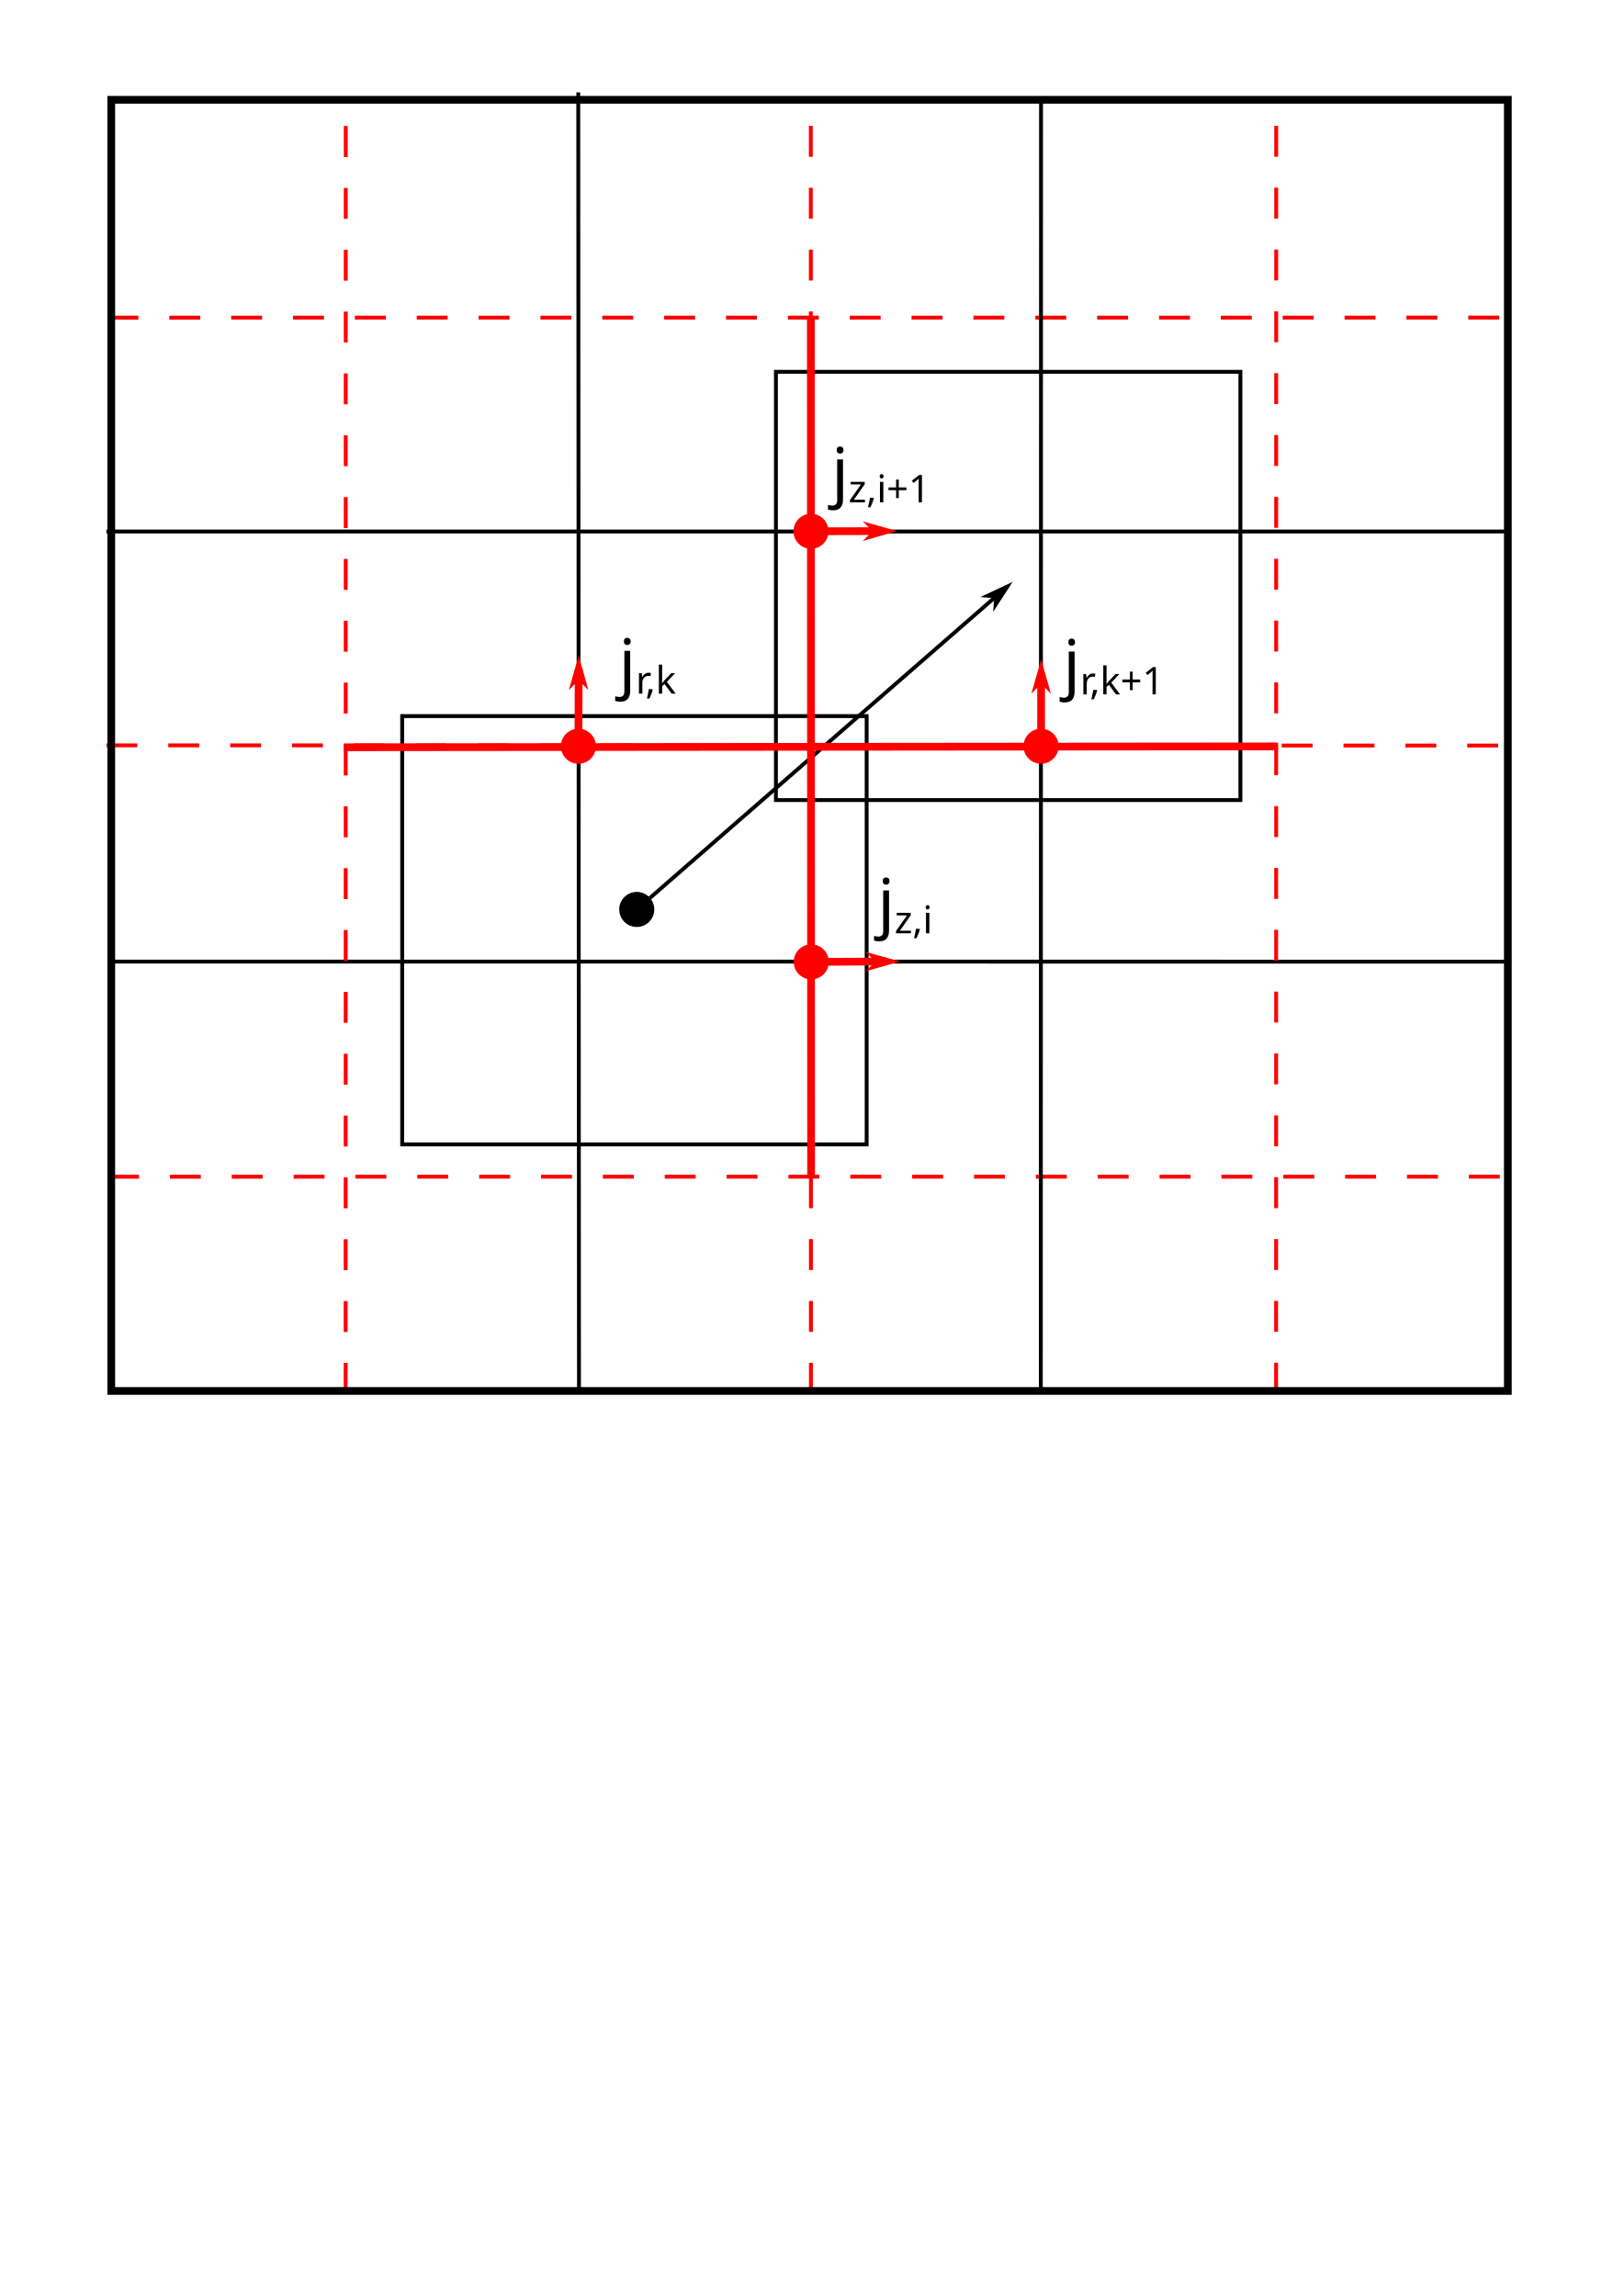
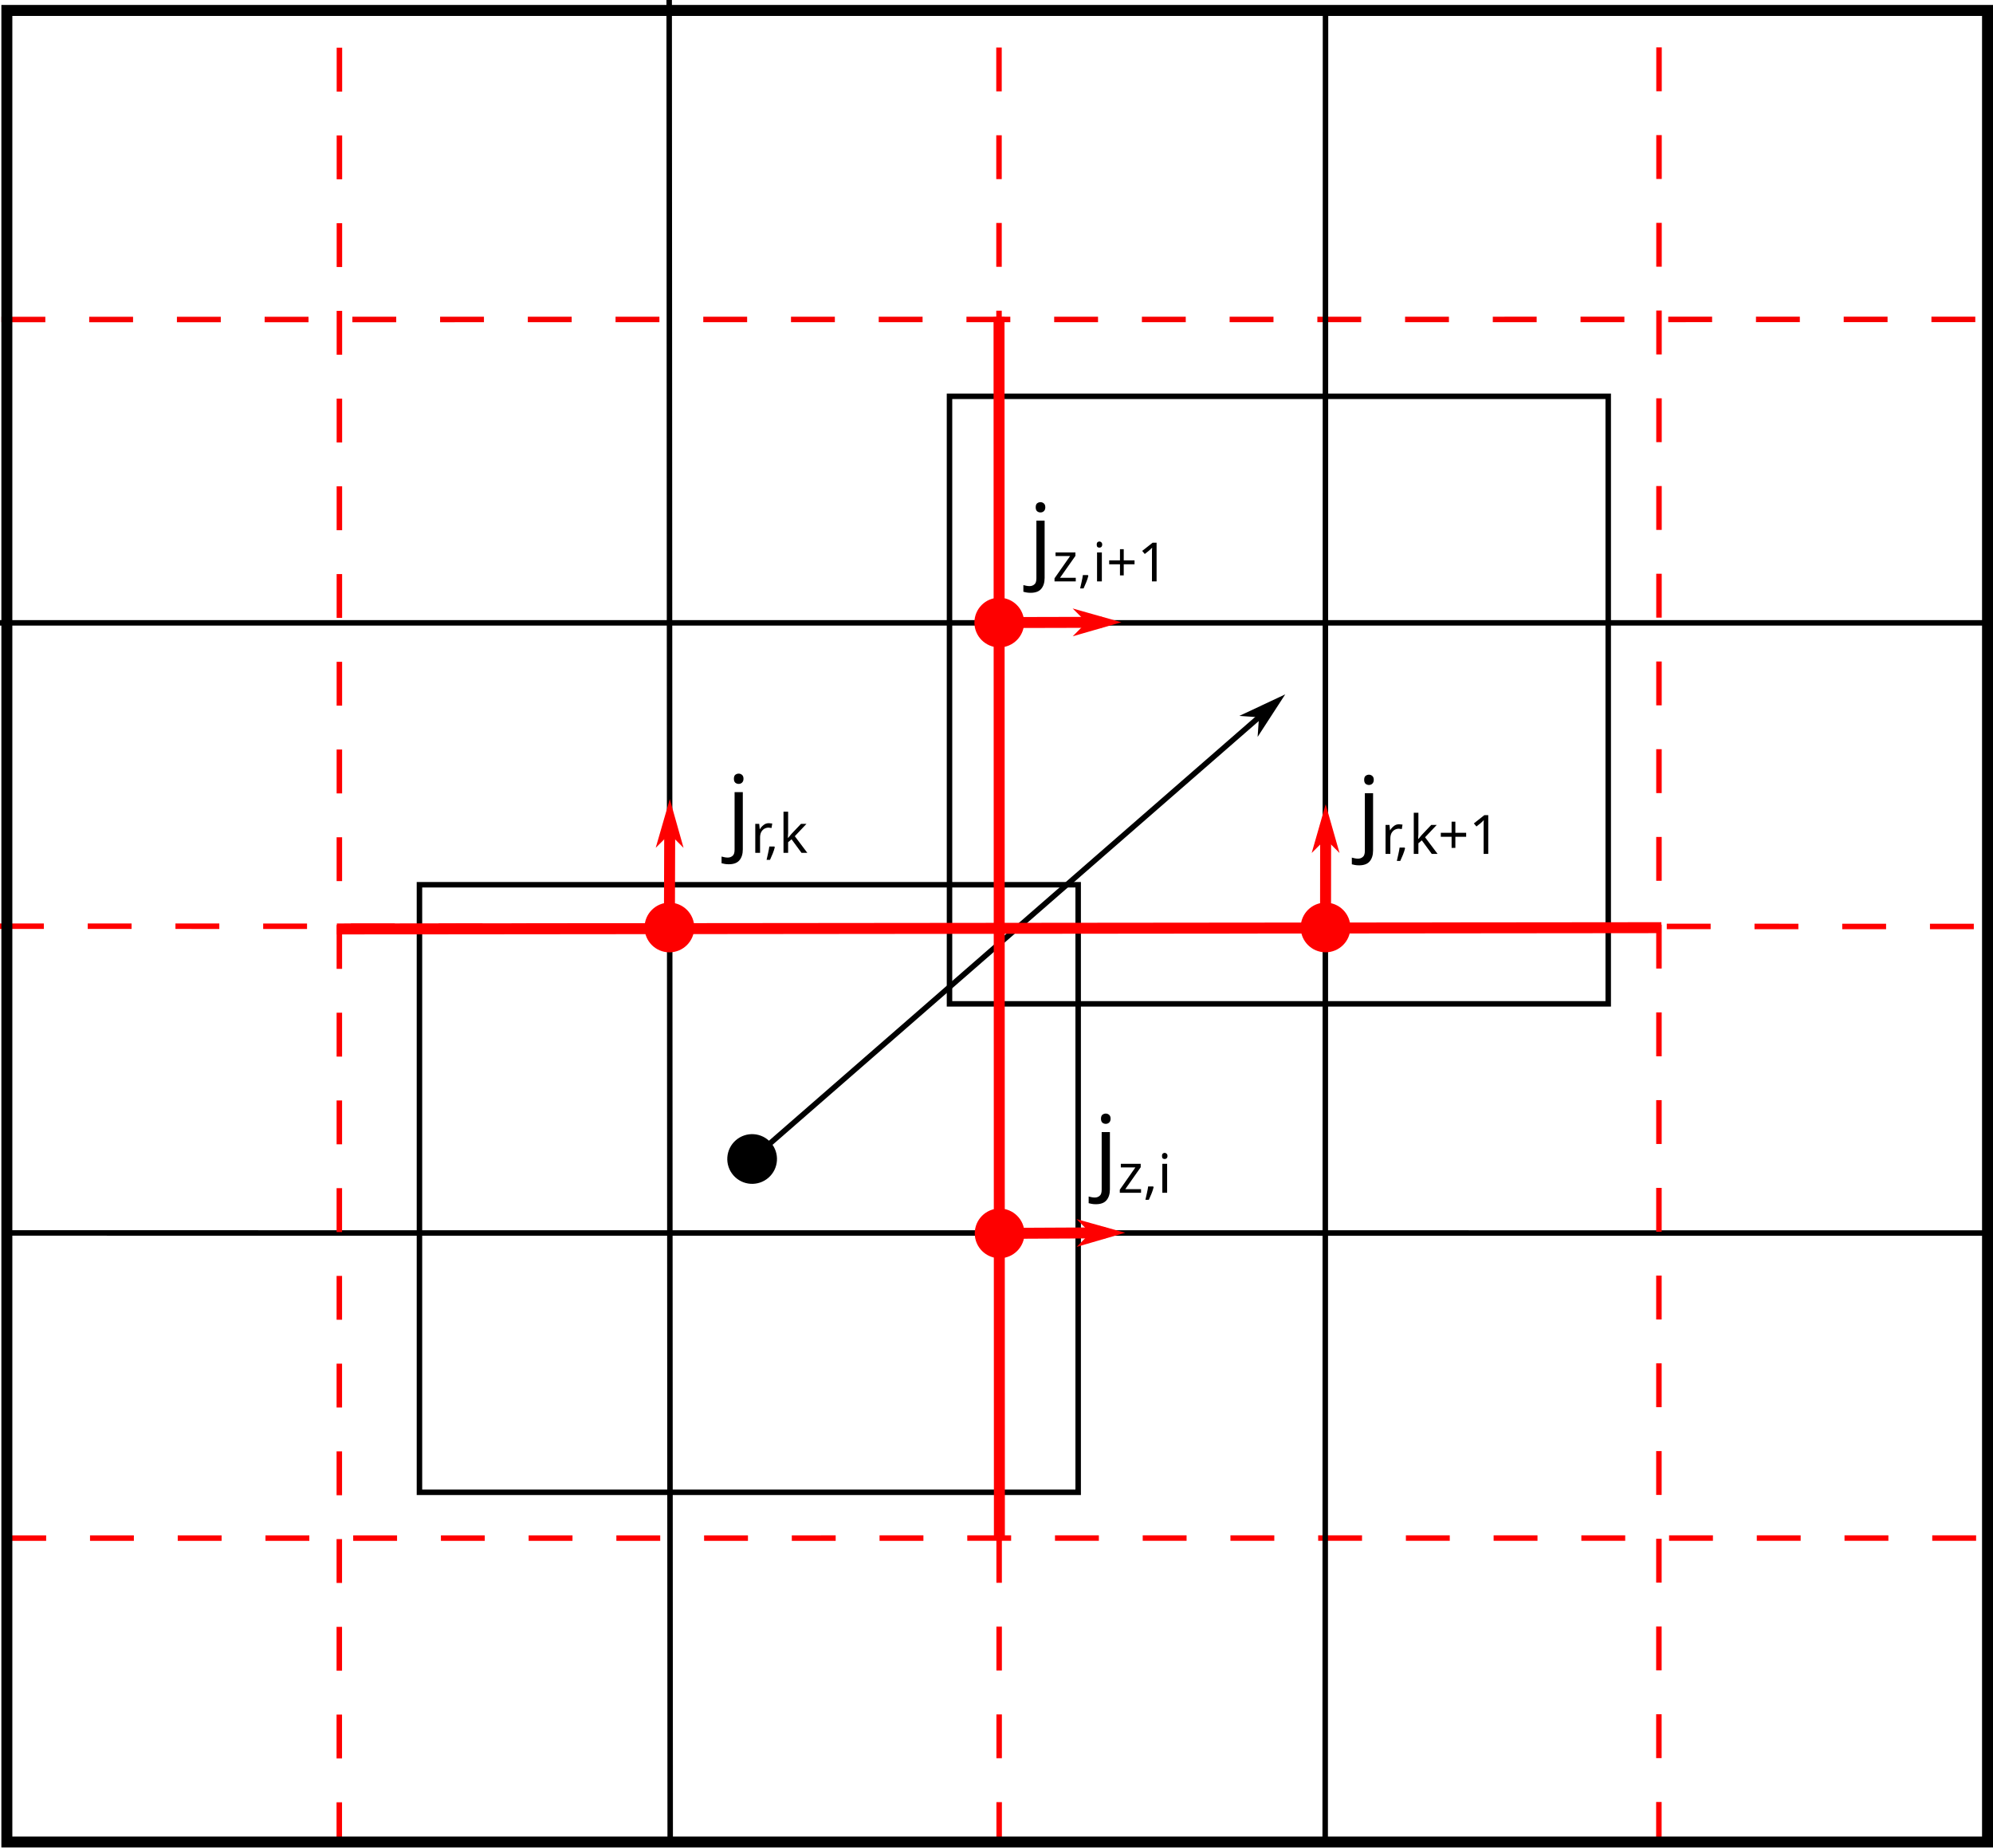
- <svg xmlns="http://www.w3.org/2000/svg" width="210mm" height="297mm" viewBox="0 0 210 297" version="1.1" id="svg8">
+ <svg xmlns="http://www.w3.org/2000/svg" width="181.749mm" height="168.47mm" viewBox="0 0 181.749 168.47" version="1.1" id="svg8">
  <defs id="defs2">
-     <marker orient="auto" refY="0.0" refX="0.0" id="marker8836" style="overflow:visible;">
-       <path id="path8834" d="M 0.0,0.0 L 5.0,-5.0 L -12.5,0.0 L 5.0,5.0 L 0.0,0.0 z " style="fill-rule:evenodd;stroke:#fe0000;stroke-width:1pt;stroke-opacity:1;fill:#fe0000;fill-opacity:1" transform="scale(0.2) rotate(180) translate(6,0)" />
+     <marker orient="auto" refY="0" refX="0" id="marker8836" style="overflow:visible">
+       <path id="path8834" d="M 0,0 5,-5 -12.5,0 5,5 Z" style="fill:#fe0000;fill-opacity:1;fill-rule:evenodd;stroke:#fe0000;stroke-width:1pt;stroke-opacity:1" transform="matrix(-0.2,0,0,-0.2,-1.2,0)" />
    </marker>
-     <marker orient="auto" refY="0.0" refX="0.0" id="marker8712" style="overflow:visible;">
-       <path id="path8710" d="M 0.0,0.0 L 5.0,-5.0 L -12.5,0.0 L 5.0,5.0 L 0.0,0.0 z " style="fill-rule:evenodd;stroke:#fe0000;stroke-width:1pt;stroke-opacity:1;fill:#fe0000;fill-opacity:1" transform="scale(0.2) rotate(180) translate(6,0)" />
+     <marker orient="auto" refY="0" refX="0" id="marker8712" style="overflow:visible">
+       <path id="path8710" d="M 0,0 5,-5 -12.5,0 5,5 Z" style="fill:#fe0000;fill-opacity:1;fill-rule:evenodd;stroke:#fe0000;stroke-width:1pt;stroke-opacity:1" transform="matrix(-0.2,0,0,-0.2,-1.2,0)" />
    </marker>
-     <marker orient="auto" refY="0.0" refX="0.0" id="marker8594" style="overflow:visible;">
-       <path id="path8592" d="M 0.0,0.0 L 5.0,-5.0 L -12.5,0.0 L 5.0,5.0 L 0.0,0.0 z " style="fill-rule:evenodd;stroke:#fe0000;stroke-width:1pt;stroke-opacity:1;fill:#fe0000;fill-opacity:1" transform="scale(0.2) rotate(180) translate(6,0)" />
+     <marker orient="auto" refY="0" refX="0" id="marker8594" style="overflow:visible">
+       <path id="path8592" d="M 0,0 5,-5 -12.5,0 5,5 Z" style="fill:#fe0000;fill-opacity:1;fill-rule:evenodd;stroke:#fe0000;stroke-width:1pt;stroke-opacity:1" transform="matrix(-0.2,0,0,-0.2,-1.2,0)" />
    </marker>
-     <marker orient="auto" refY="0.0" refX="0.0" id="Arrow1Send" style="overflow:visible;">
-       <path id="path4718" d="M 0.0,0.0 L 5.0,-5.0 L -12.5,0.0 L 5.0,5.0 L 0.0,0.0 z " style="fill-rule:evenodd;stroke:#fe0000;stroke-width:1pt;stroke-opacity:1;fill:#fe0000;fill-opacity:1" transform="scale(0.2) rotate(180) translate(6,0)" />
+     <marker orient="auto" refY="0" refX="0" id="Arrow1Send" style="overflow:visible">
+       <path id="path4718" d="M 0,0 5,-5 -12.5,0 5,5 Z" style="fill:#fe0000;fill-opacity:1;fill-rule:evenodd;stroke:#fe0000;stroke-width:1pt;stroke-opacity:1" transform="matrix(-0.2,0,0,-0.2,-1.2,0)" />
    </marker>
-     <marker orient="auto" refY="0.0" refX="0.0" id="DotM" style="overflow:visible">
-       <path id="path4767" d="M -2.5,-1.0 C -2.5,1.76 -4.74,4.0 -7.5,4.0 C -10.26,4.0 -12.5,1.76 -12.5,-1.0 C -12.5,-3.76 -10.26,-6.0 -7.5,-6.0 C -4.74,-6.0 -2.5,-3.76 -2.5,-1.0 z " style="fill-rule:evenodd;stroke:#fe0000;stroke-width:1pt;stroke-opacity:1;fill:#fe0000;fill-opacity:1" transform="scale(0.4) translate(7.4, 1)" />
+     <marker orient="auto" refY="0" refX="0" id="DotM" style="overflow:visible">
+       <path id="path4767" d="m -2.5,-1 c 0,2.76 -2.24,5 -5,5 -2.76,0 -5,-2.24 -5,-5 0,-2.76 2.24,-5 5,-5 2.76,0 5,2.24 5,5 z" style="fill:#fe0000;fill-opacity:1;fill-rule:evenodd;stroke:#fe0000;stroke-width:1pt;stroke-opacity:1" transform="matrix(0.4,0,0,0.4,2.96,0.4)" />
    </marker>
-     <marker style="overflow:visible;" id="marker5615" refX="0.0" refY="0.0" orient="auto">
-       <path transform="scale(0.4) rotate(180) translate(10,0)" style="fill-rule:evenodd;stroke:#fe0000;stroke-width:1pt;stroke-opacity:1;fill:#fe0000;fill-opacity:1" d="M 0.0,0.0 L 5.0,-5.0 L -12.5,0.0 L 5.0,5.0 L 0.0,0.0 z " id="path5613" />
+     <marker style="overflow:visible" id="marker5615" refX="0" refY="0" orient="auto">
+       <path transform="matrix(-0.4,0,0,-0.4,-4,0)" style="fill:#fe0000;fill-opacity:1;fill-rule:evenodd;stroke:#fe0000;stroke-width:1pt;stroke-opacity:1" d="M 0,0 5,-5 -12.5,0 5,5 Z" id="path5613" />
    </marker>
-     <marker orient="auto" refY="0.0" refX="0.0" id="Arrow1Mend" style="overflow:visible;">
-       <path id="path4712" d="M 0.0,0.0 L 5.0,-5.0 L -12.5,0.0 L 5.0,5.0 L 0.0,0.0 z " style="fill-rule:evenodd;stroke:#000000;stroke-width:1pt;stroke-opacity:1;fill:#000000;fill-opacity:1" transform="scale(0.4) rotate(180) translate(10,0)" />
+     <marker orient="auto" refY="0" refX="0" id="Arrow1Mend" style="overflow:visible">
+       <path id="path4712" d="M 0,0 5,-5 -12.5,0 5,5 Z" style="fill:#000000;fill-opacity:1;fill-rule:evenodd;stroke:#000000;stroke-width:1pt;stroke-opacity:1" transform="matrix(-0.4,0,0,-0.4,-4,0)" />
    </marker>
-     <marker orient="auto" refY="0.0" refX="0.0" id="Arrow2Lend" style="overflow:visible;">
-       <path id="path4724" style="fill-rule:evenodd;stroke-width:0.625;stroke-linejoin:round;stroke:#000000;stroke-opacity:1;fill:#000000;fill-opacity:1" d="M 8.719,4.034 L -2.207,0.016 L 8.719,-4.002 C 6.973,-1.63 6.983,1.616 8.719,4.034 z " transform="scale(1.1) rotate(180) translate(1,0)" />
+     <marker orient="auto" refY="0" refX="0" id="Arrow2Lend" style="overflow:visible">
+       <path id="path4724" style="fill:#000000;fill-opacity:1;fill-rule:evenodd;stroke:#000000;stroke-width:0.625;stroke-linejoin:round;stroke-opacity:1" d="M 8.719,4.034 -2.207,0.016 8.719,-4.002 c -1.745,2.372 -1.735,5.617 -6e-7,8.035 z" transform="matrix(-1.1,0,0,-1.1,-1.1,0)" />
    </marker>
-     <marker orient="auto" refY="0.0" refX="0.0" id="Arrow1Lend" style="overflow:visible;">
-       <path id="path4706" d="M 0.0,0.0 L 5.0,-5.0 L -12.5,0.0 L 5.0,5.0 L 0.0,0.0 z " style="fill-rule:evenodd;stroke:#000000;stroke-width:1pt;stroke-opacity:1;fill:#000000;fill-opacity:1" transform="scale(0.8) rotate(180) translate(12.5,0)" />
+     <marker orient="auto" refY="0" refX="0" id="Arrow1Lend" style="overflow:visible">
+       <path id="path4706" d="M 0,0 5,-5 -12.5,0 5,5 Z" style="fill:#000000;fill-opacity:1;fill-rule:evenodd;stroke:#000000;stroke-width:1pt;stroke-opacity:1" transform="matrix(-0.8,0,0,-0.8,-10,0)" />
    </marker>
-     <marker orient="auto" refY="0.0" refX="0.0" id="DotL" style="overflow:visible">
-       <path id="path4764" d="M -2.5,-1.0 C -2.5,1.76 -4.74,4.0 -7.5,4.0 C -10.26,4.0 -12.5,1.76 -12.5,-1.0 C -12.5,-3.76 -10.26,-6.0 -7.5,-6.0 C -4.74,-6.0 -2.5,-3.76 -2.5,-1.0 z " style="fill-rule:evenodd;stroke:#000000;stroke-width:1pt;stroke-opacity:1;fill:#000000;fill-opacity:1" transform="scale(0.8) translate(7.4, 1)" />
+     <marker orient="auto" refY="0" refX="0" id="DotL" style="overflow:visible">
+       <path id="path4764" d="m -2.5,-1 c 0,2.76 -2.24,5 -5,5 -2.76,0 -5,-2.24 -5,-5 0,-2.76 2.24,-5 5,-5 2.76,0 5,2.24 5,5 z" style="fill:#000000;fill-opacity:1;fill-rule:evenodd;stroke:#000000;stroke-width:1pt;stroke-opacity:1" transform="matrix(0.8,0,0,0.8,5.92,0.8)" />
    </marker>
    <marker orient="auto" refY="0" refX="0" id="DotM-6" style="overflow:visible">
      <path id="path4767-2" d="m -2.5,-1 c 0,2.76 -2.24,5 -5,5 -2.76,0 -5,-2.24 -5,-5 0,-2.76 2.24,-5 5,-5 2.76,0 5,2.24 5,5 z" style="fill:#fe0000;fill-opacity:1;fill-rule:evenodd;stroke:#fe0000;stroke-width:1pt;stroke-opacity:1" transform="matrix(0.4,0,0,0.4,2.96,0.4)" />
    </marker>
    <marker style="overflow:visible" id="marker5615-6" refX="0" refY="0" orient="auto">
      <path transform="matrix(-0.4,0,0,-0.4,-4,0)" style="fill:#fe0000;fill-opacity:1;fill-rule:evenodd;stroke:#fe0000;stroke-width:1pt;stroke-opacity:1" d="M 0,0 5,-5 -12.5,0 5,5 Z" id="path5613-1" />
    </marker>
    <marker orient="auto" refY="0" refX="0" id="DotM-7" style="overflow:visible">
      <path id="path4767-9" d="m -2.5,-1 c 0,2.76 -2.24,5 -5,5 -2.76,0 -5,-2.24 -5,-5 0,-2.76 2.24,-5 5,-5 2.76,0 5,2.24 5,5 z" style="fill:#fe0000;fill-opacity:1;fill-rule:evenodd;stroke:#fe0000;stroke-width:1pt;stroke-opacity:1" transform="matrix(0.4,0,0,0.4,2.96,0.4)" />
    </marker>
    <marker style="overflow:visible" id="marker5615-2" refX="0" refY="0" orient="auto">
      <path transform="matrix(-0.4,0,0,-0.4,-4,0)" style="fill:#fe0000;fill-opacity:1;fill-rule:evenodd;stroke:#fe0000;stroke-width:1pt;stroke-opacity:1" d="M 0,0 5,-5 -12.5,0 5,5 Z" id="path5613-0" />
    </marker>
    <marker orient="auto" refY="0" refX="0" id="DotM-3" style="overflow:visible">
      <path id="path4767-7" d="m -2.5,-1 c 0,2.76 -2.24,5 -5,5 -2.76,0 -5,-2.24 -5,-5 0,-2.76 2.24,-5 5,-5 2.76,0 5,2.24 5,5 z" style="fill:#fe0000;fill-opacity:1;fill-rule:evenodd;stroke:#fe0000;stroke-width:1pt;stroke-opacity:1" transform="matrix(0.4,0,0,0.4,2.96,0.4)" />
    </marker>
    <marker style="overflow:visible" id="marker5615-5" refX="0" refY="0" orient="auto">
      <path transform="matrix(-0.4,0,0,-0.4,-4,0)" style="fill:#fe0000;fill-opacity:1;fill-rule:evenodd;stroke:#fe0000;stroke-width:1pt;stroke-opacity:1" d="M 0,0 5,-5 -12.5,0 5,5 Z" id="path5613-9" />
    </marker>
  </defs>
-   <g id="layer1">
+   <g id="layer1" transform="translate(-13.76435,-11.95438)">
    <rect style="opacity:1;fill:none;fill-opacity:1;fill-rule:nonzero;stroke:#000000;stroke-width:0.5;stroke-linecap:round;stroke-linejoin:miter;stroke-miterlimit:4;stroke-dasharray:none;stroke-dashoffset:0;stroke-opacity:1" id="rect4684" width="60.071" height="55.403" x="100.353" y="48.094" />
    <rect style="opacity:1;fill:none;fill-opacity:1;fill-rule:nonzero;stroke:#000000;stroke-width:0.5;stroke-linecap:round;stroke-linejoin:miter;stroke-miterlimit:4;stroke-dasharray:none;stroke-dashoffset:0;stroke-opacity:1" id="rect4684-6" width="60.071" height="55.403" x="52.016" y="92.633" />
    <path style="fill:none;fill-rule:evenodd;stroke:#000000;stroke-width:0.5;stroke-linecap:butt;stroke-linejoin:miter;stroke-miterlimit:4;stroke-dasharray:none;stroke-opacity:1;marker-start:url(#DotL);marker-end:url(#Arrow1Mend)" d="M 82.384,117.616 130.225,75.922" id="path4701" />
    <g id="g10000">
      <path id="path4584" d="m 13.898,41.089 181.142,-0.008" style="display:inline;fill:none;fill-rule:evenodd;stroke:#f70000;stroke-width:0.5;stroke-linecap:butt;stroke-linejoin:miter;stroke-miterlimit:4;stroke-dasharray:4, 4;stroke-dashoffset:0;stroke-opacity:1" />
      <path id="path4584-3" d="M 13.764,68.752 H 195.107" style="display:inline;fill:none;fill-rule:evenodd;stroke:#000000;stroke-width:0.5;stroke-linecap:butt;stroke-linejoin:miter;stroke-miterlimit:4;stroke-dasharray:none;stroke-opacity:1" />
      <path id="path4584-6" d="m 13.764,96.414 181.351,0.025" style="display:inline;fill:none;fill-rule:evenodd;stroke:#ff0000;stroke-width:0.5;stroke-linecap:butt;stroke-linejoin:miter;stroke-miterlimit:4;stroke-dasharray:4, 4;stroke-dashoffset:0;stroke-opacity:1" />
      <path id="path4584-7" d="m 14.023,124.386 181.117,0.008" style="display:inline;fill:none;fill-rule:evenodd;stroke:#000000;stroke-width:0.5;stroke-linecap:butt;stroke-linejoin:miter;stroke-miterlimit:4;stroke-dasharray:none;stroke-opacity:1" />
      <path id="path4584-5" d="m 13.973,152.215 181.15,-0.008" style="display:inline;fill:none;fill-rule:evenodd;stroke:#ff0000;stroke-width:0.5;stroke-linecap:butt;stroke-linejoin:miter;stroke-miterlimit:4;stroke-dasharray:4, 4;stroke-dashoffset:0;stroke-opacity:1" />
      <path id="path4631-9" d="M 44.705,180.303 44.718,12.521" style="display:inline;fill:none;fill-rule:evenodd;stroke:#ff0000;stroke-width:0.5;stroke-linecap:butt;stroke-linejoin:miter;stroke-miterlimit:4;stroke-dasharray:4, 4;stroke-dashoffset:0;stroke-opacity:1" />
      <path id="path4631-1" d="M 74.882,179.538 74.789,11.955" style="display:inline;fill:none;fill-rule:evenodd;stroke:#000000;stroke-width:0.5;stroke-linecap:butt;stroke-linejoin:miter;stroke-miterlimit:4;stroke-dasharray:none;stroke-opacity:1" />
      <path id="path4631-2" d="M 104.882,180.287 104.866,12.521" style="display:inline;fill:none;fill-rule:evenodd;stroke:#ff0000;stroke-width:0.5;stroke-linecap:butt;stroke-linejoin:miter;stroke-miterlimit:4;stroke-dasharray:4, 4;stroke-dashoffset:0;stroke-opacity:1" />
      <path id="path4631-7" d="m 134.613,180.276 0.029,-167.751" style="display:inline;fill:none;fill-rule:evenodd;stroke:#000000;stroke-width:0.5;stroke-linecap:butt;stroke-linejoin:miter;stroke-miterlimit:4;stroke-dasharray:none;stroke-opacity:1" />
      <path id="path4631-0" d="m 165.044,180.275 0.013,-167.749" style="display:inline;fill:none;fill-rule:evenodd;stroke:#ff0000;stroke-width:0.5;stroke-linecap:butt;stroke-linejoin:miter;stroke-miterlimit:4;stroke-dasharray:4, 4;stroke-dashoffset:0;stroke-opacity:1" />
      <rect y="12.907" x="14.389" height="167.017" width="180.625" id="rect5580" style="opacity:1;fill:none;fill-opacity:1;fill-rule:nonzero;stroke:#000000;stroke-width:1;stroke-linecap:round;stroke-linejoin:miter;stroke-miterlimit:4;stroke-dasharray:none;stroke-dashoffset:0;stroke-opacity:1" />
      <path id="path5584" d="M 104.903,152.407 104.87,40.856" style="display:inline;fill:none;fill-rule:evenodd;stroke:#ff0000;stroke-width:1;stroke-linecap:butt;stroke-linejoin:miter;stroke-miterlimit:4;stroke-dasharray:none;stroke-opacity:1" />
      <path id="path5584-0" d="M 44.484,96.663 165.273,96.548" style="display:inline;fill:none;fill-rule:evenodd;stroke:#ff0000;stroke-width:1;stroke-linecap:butt;stroke-linejoin:miter;stroke-miterlimit:4;stroke-dasharray:none;stroke-opacity:1" />
    </g>
    <path style="display:inline;fill:none;fill-rule:evenodd;stroke:#fe0000;stroke-width:1;stroke-linecap:butt;stroke-linejoin:miter;stroke-miterlimit:4;stroke-dasharray:none;stroke-opacity:1;marker-start:url(#DotM);marker-end:url(#marker8712)" d="m 74.81,96.49 0.03,-9.881" id="path5603" />
    <path style="display:inline;fill:none;fill-rule:evenodd;stroke:#fe0000;stroke-width:1;stroke-linecap:butt;stroke-linejoin:miter;stroke-miterlimit:4;stroke-dasharray:none;stroke-opacity:1;marker-start:url(#DotM-6);marker-end:url(#marker8594)" d="m 104.931,68.725 9.312,-0.023" id="path5603-8" />
    <path style="display:inline;fill:none;fill-rule:evenodd;stroke:#fe0000;stroke-width:1;stroke-linecap:butt;stroke-linejoin:miter;stroke-miterlimit:4;stroke-dasharray:none;stroke-opacity:1;marker-start:url(#DotM-7);marker-end:url(#marker8836)" d="m 134.645,96.488 0.009,-9.407" id="path5603-2" />
    <path style="display:inline;fill:none;fill-rule:evenodd;stroke:#fe0000;stroke-width:1;stroke-linecap:butt;stroke-linejoin:miter;stroke-miterlimit:4;stroke-dasharray:none;stroke-opacity:1;marker-start:url(#DotM-3);marker-end:url(#Arrow1Send)" d="m 104.963,124.425 9.629,-0.048" id="path5603-22" />
    <text xml:space="preserve" style="font-style:normal;font-weight:normal;font-size:10.583px;line-height:125%;font-family:Sans;letter-spacing:0px;word-spacing:0px;fill:#000000;fill-opacity:1;stroke:none;stroke-width:0.265px;stroke-linecap:butt;stroke-linejoin:miter;stroke-opacity:1" x="80.036" y="88.735" id="text9938">
      <tspan id="tspan9936" x="80.036" y="88.735" style="font-size:8.467px;stroke-width:0.265px">j<tspan style="font-size:4.939px;baseline-shift:sub" id="tspan9944">r,k</tspan>
      </tspan>
    </text>
    <text xml:space="preserve" style="font-style:normal;font-weight:normal;font-size:10.583px;line-height:125%;font-family:Sans;letter-spacing:0px;word-spacing:0px;fill:#000000;fill-opacity:1;stroke:none;stroke-width:0.265px;stroke-linecap:butt;stroke-linejoin:miter;stroke-opacity:1" x="107.557" y="63.982" id="text9938-8">
      <tspan id="tspan9936-9" x="107.557" y="63.982" style="font-size:8.467px;stroke-width:0.265px">j<tspan style="font-size:4.939px;baseline-shift:sub;stroke-width:0.265px" id="tspan9944-7">z,i+1</tspan>
      </tspan>
    </text>
    <text xml:space="preserve" style="font-style:normal;font-weight:normal;font-size:10.583px;line-height:125%;font-family:Sans;letter-spacing:0px;word-spacing:0px;fill:#000000;fill-opacity:1;stroke:none;stroke-width:0.265px;stroke-linecap:butt;stroke-linejoin:miter;stroke-opacity:1" x="113.51" y="119.733" id="text9938-3">
      <tspan id="tspan9936-6" x="113.51" y="119.733" style="font-size:8.467px;stroke-width:0.265px">j<tspan style="font-size:4.939px;baseline-shift:sub;stroke-width:0.265px" id="tspan9944-1">z,i</tspan>
      </tspan>
    </text>
    <text xml:space="preserve" style="font-style:normal;font-weight:normal;font-size:10.583px;line-height:125%;font-family:Sans;letter-spacing:0px;word-spacing:0px;fill:#000000;fill-opacity:1;stroke:none;stroke-width:0.265px;stroke-linecap:butt;stroke-linejoin:miter;stroke-opacity:1" x="137.511" y="88.833" id="text9938-2">
      <tspan id="tspan9936-93" x="137.511" y="88.833" style="font-size:8.467px;stroke-width:0.265px">j<tspan style="font-size:4.939px;baseline-shift:sub;stroke-width:0.265px" id="tspan9944-19">r,k+1</tspan>
      </tspan>
    </text>
  </g>
</svg>
